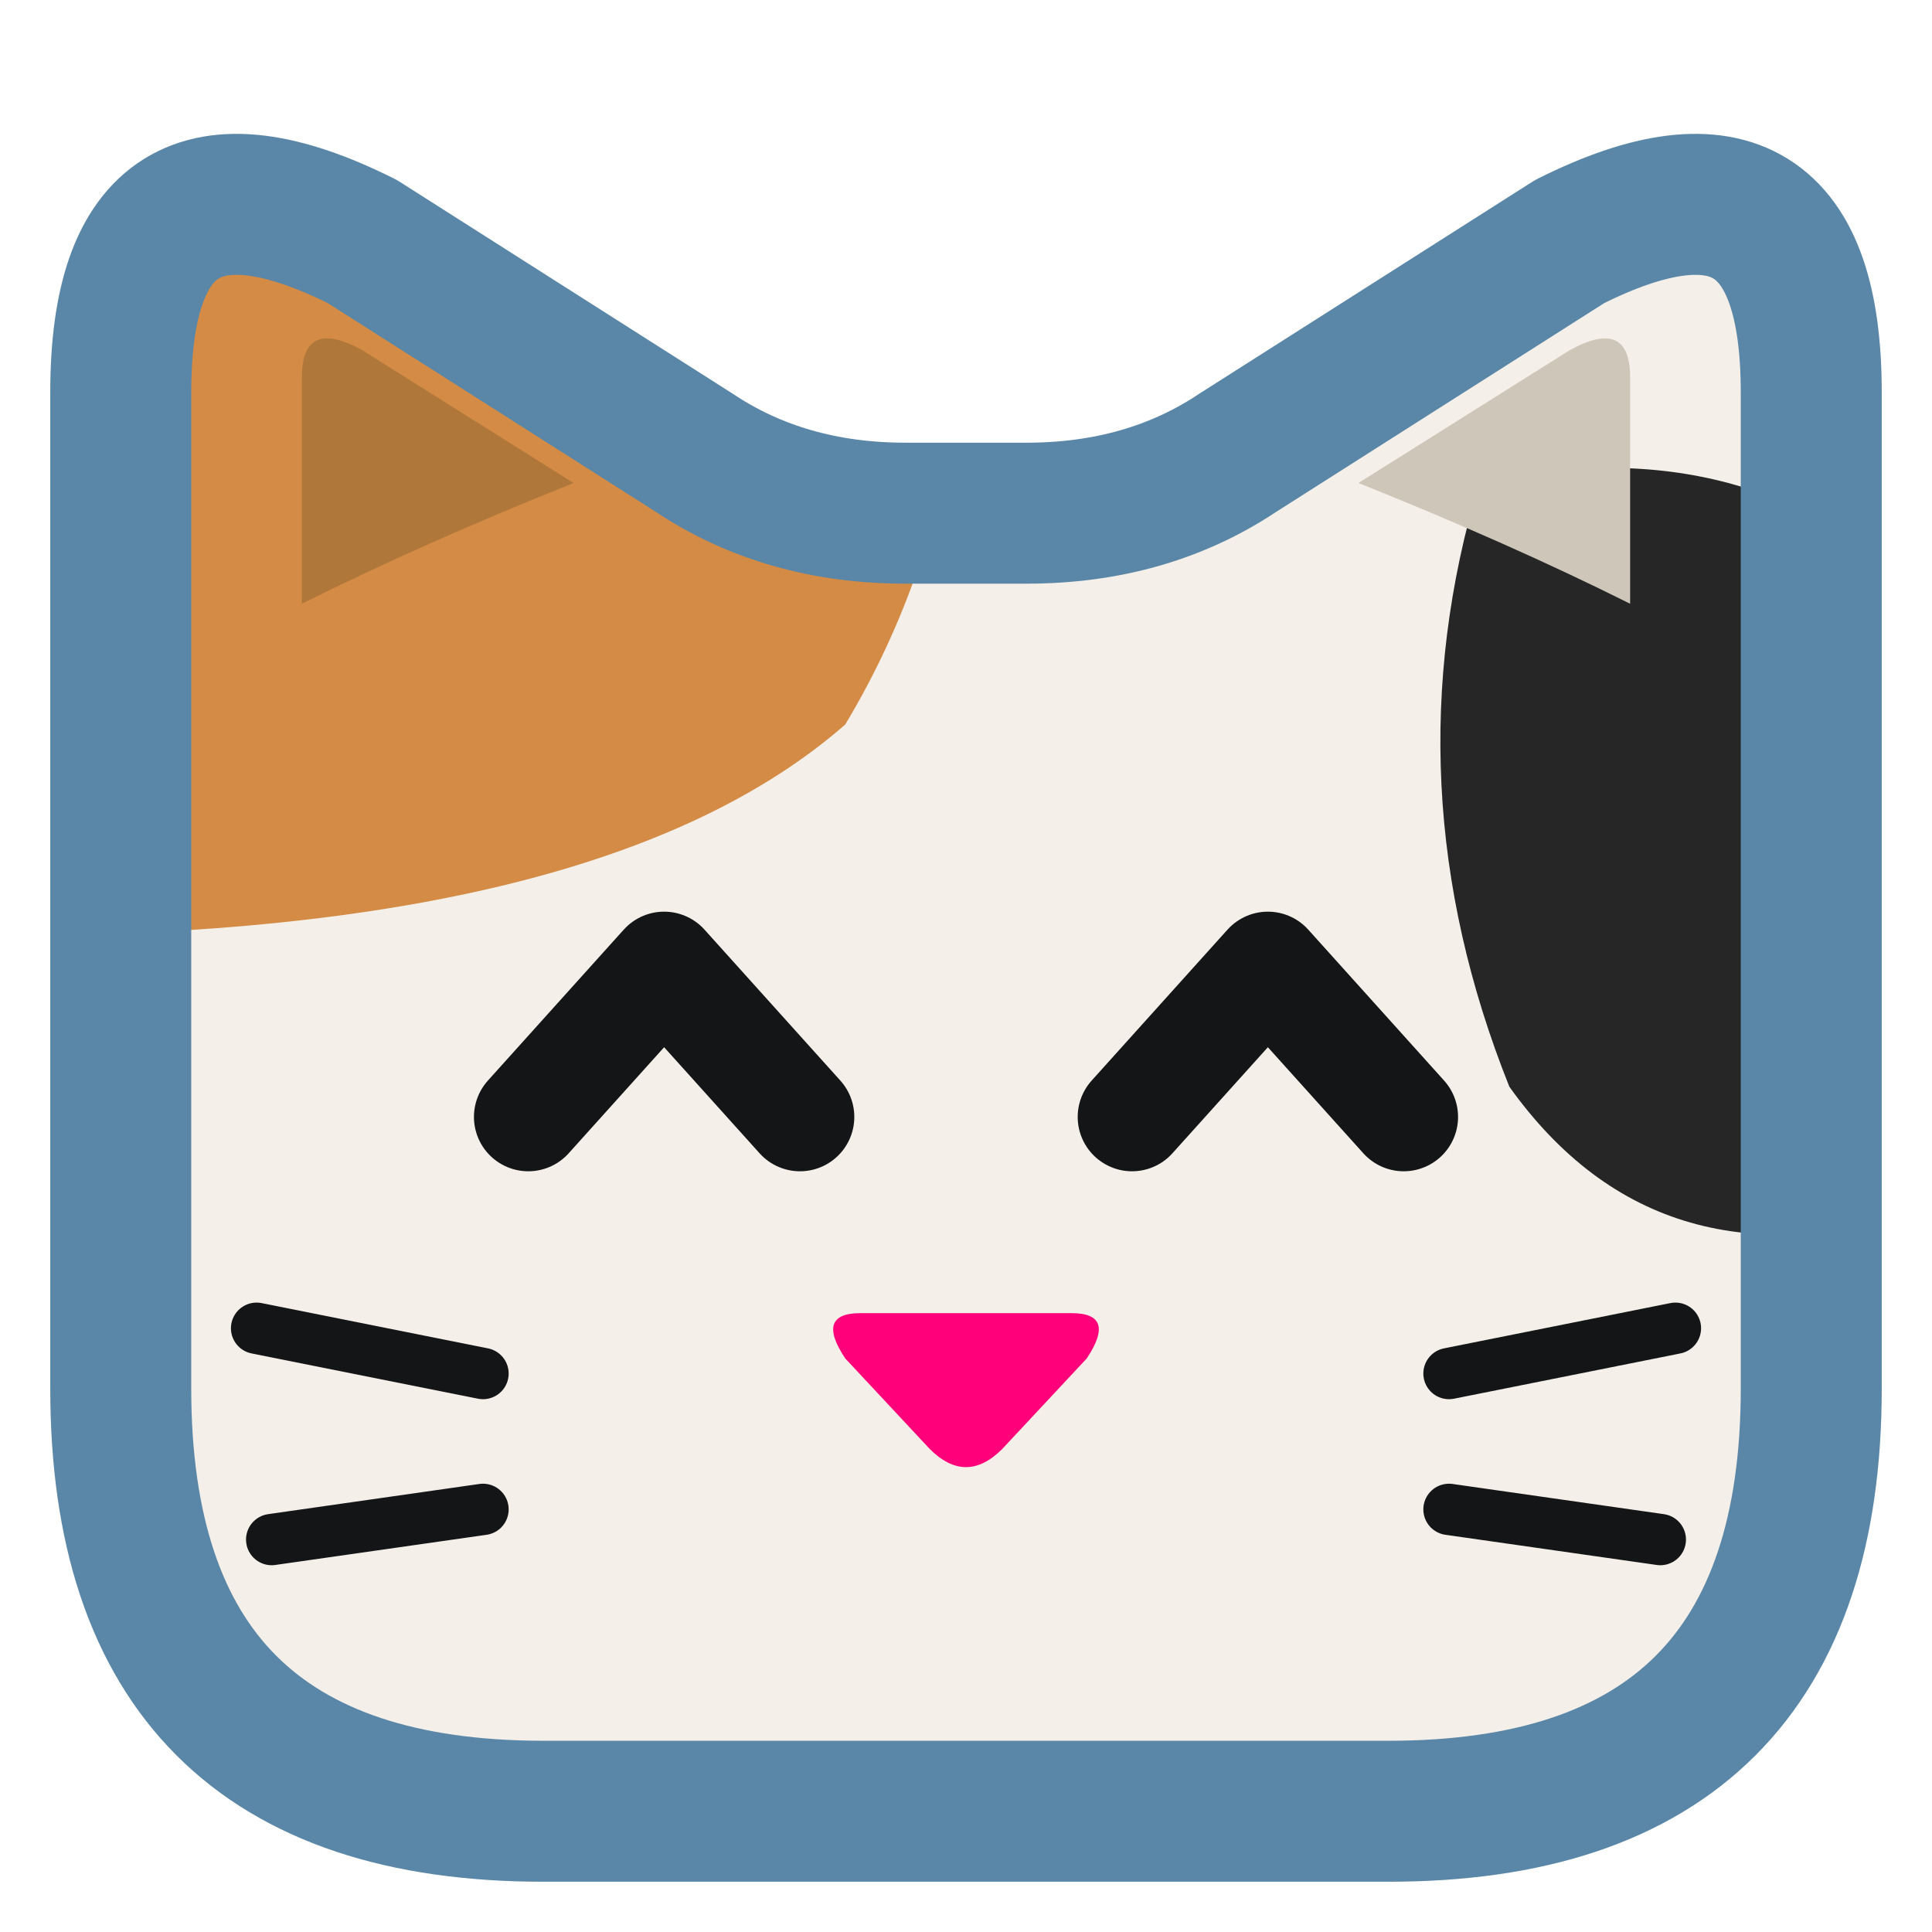
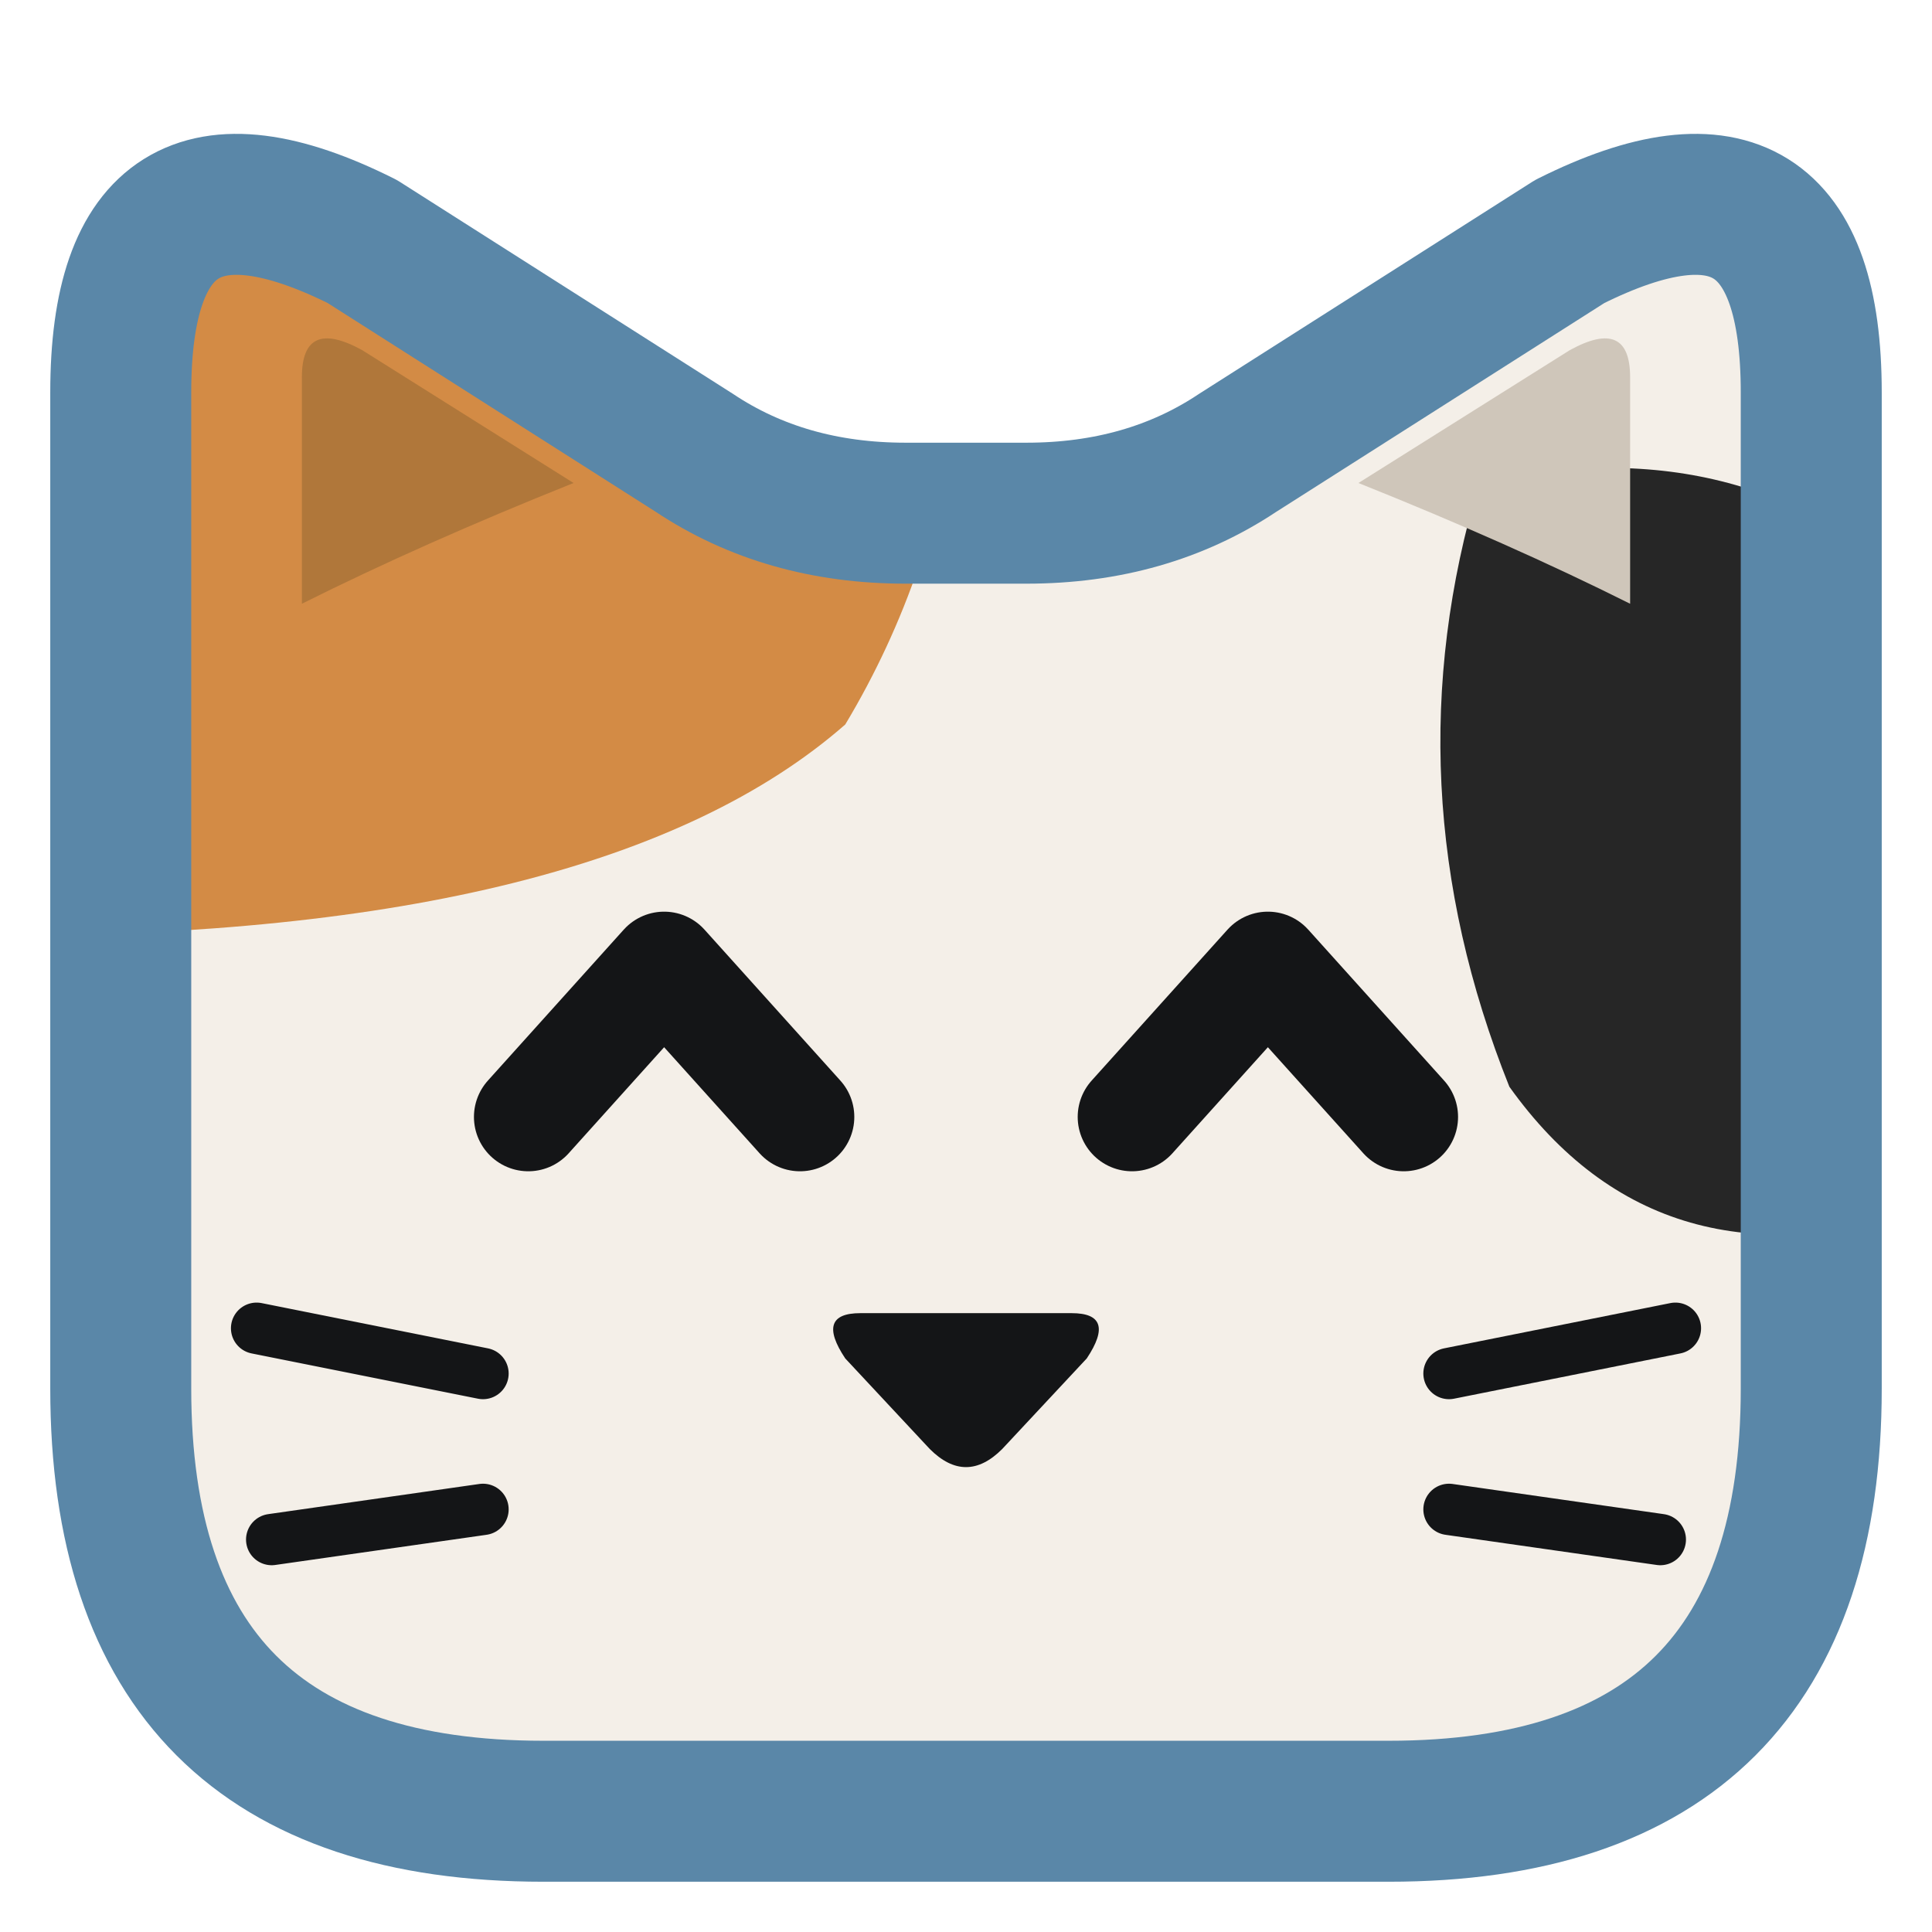
<svg xmlns="http://www.w3.org/2000/svg" viewBox="0 0 64 64">
  <defs>
    <clipPath id="cat-mark-clip-logo">
      <path d="M4 46L4 13Q4 4 12 8L23 15Q26 17 30 17H34Q38 17 41 15L52 8Q60 4 60 13V46Q60 60 46 60H18Q4 60 4 46Z" />
    </clipPath>
  </defs>
  <path d="M4 46L4 13Q4 4 12 8L23 15Q26 17 30 17H34Q38 17 41 15L52 8Q60 4 60 13V46Q60 60 46 60H18Q4 60 4 46Z" fill="#f4efe8" />
  <g clip-path="url(#cat-mark-clip-logo)">
    <path d="M0 0H31Q34 14 28 24Q20 31 0 31Z" fill="#d38b45" />
    <path d="M49 16Q58 14 64 20V40Q55 43 50 36Q46 26 49 16Z" fill="#262626" />
  </g>
  <path d="M10 15.5V12.5Q10 10.5 12 11.6L19 16Q14 18 10 20Z" fill="#b0773a" />
  <path d="M54 15.5V12.5Q54 10.5 52 11.6L45 16Q50 18 54 20Z" fill="#cfc6ba" />
  <path d="M17.5 37L22 32L26.5 37M37.5 37L42 32L46.5 37" fill="none" stroke="#141517" stroke-width="3.6" stroke-linecap="round" stroke-linejoin="round" />
-   <path d="M28.5 43.5H35.5Q37 43.5 36 45L33.2 48Q32 49.2 30.8 48L28 45Q27 43.5 28.5 43.5Z" fill="#ff007a" />
+   <path d="M28.5 43.5H35.5Q37 43.5 36 45L33.2 48Q32 49.2 30.8 48L28 45Q27 43.5 28.5 43.5Z" fill="#141517" />
  <path d="M16 45.5L8.5 44M16 50L9 51M48 45.5L55.5 44M48 50L55 51" fill="none" stroke="#141517" stroke-width="1.7" stroke-linecap="round" />
  <path d="M4 46L4 13Q4 4 12 8L23 15Q26 17 30 17H34Q38 17 41 15L52 8Q60 4 60 13V46Q60 60 46 60H18Q4 60 4 46Z" fill="none" stroke="#5a87a8" stroke-width="4.67" stroke-linejoin="round" />
</svg>
